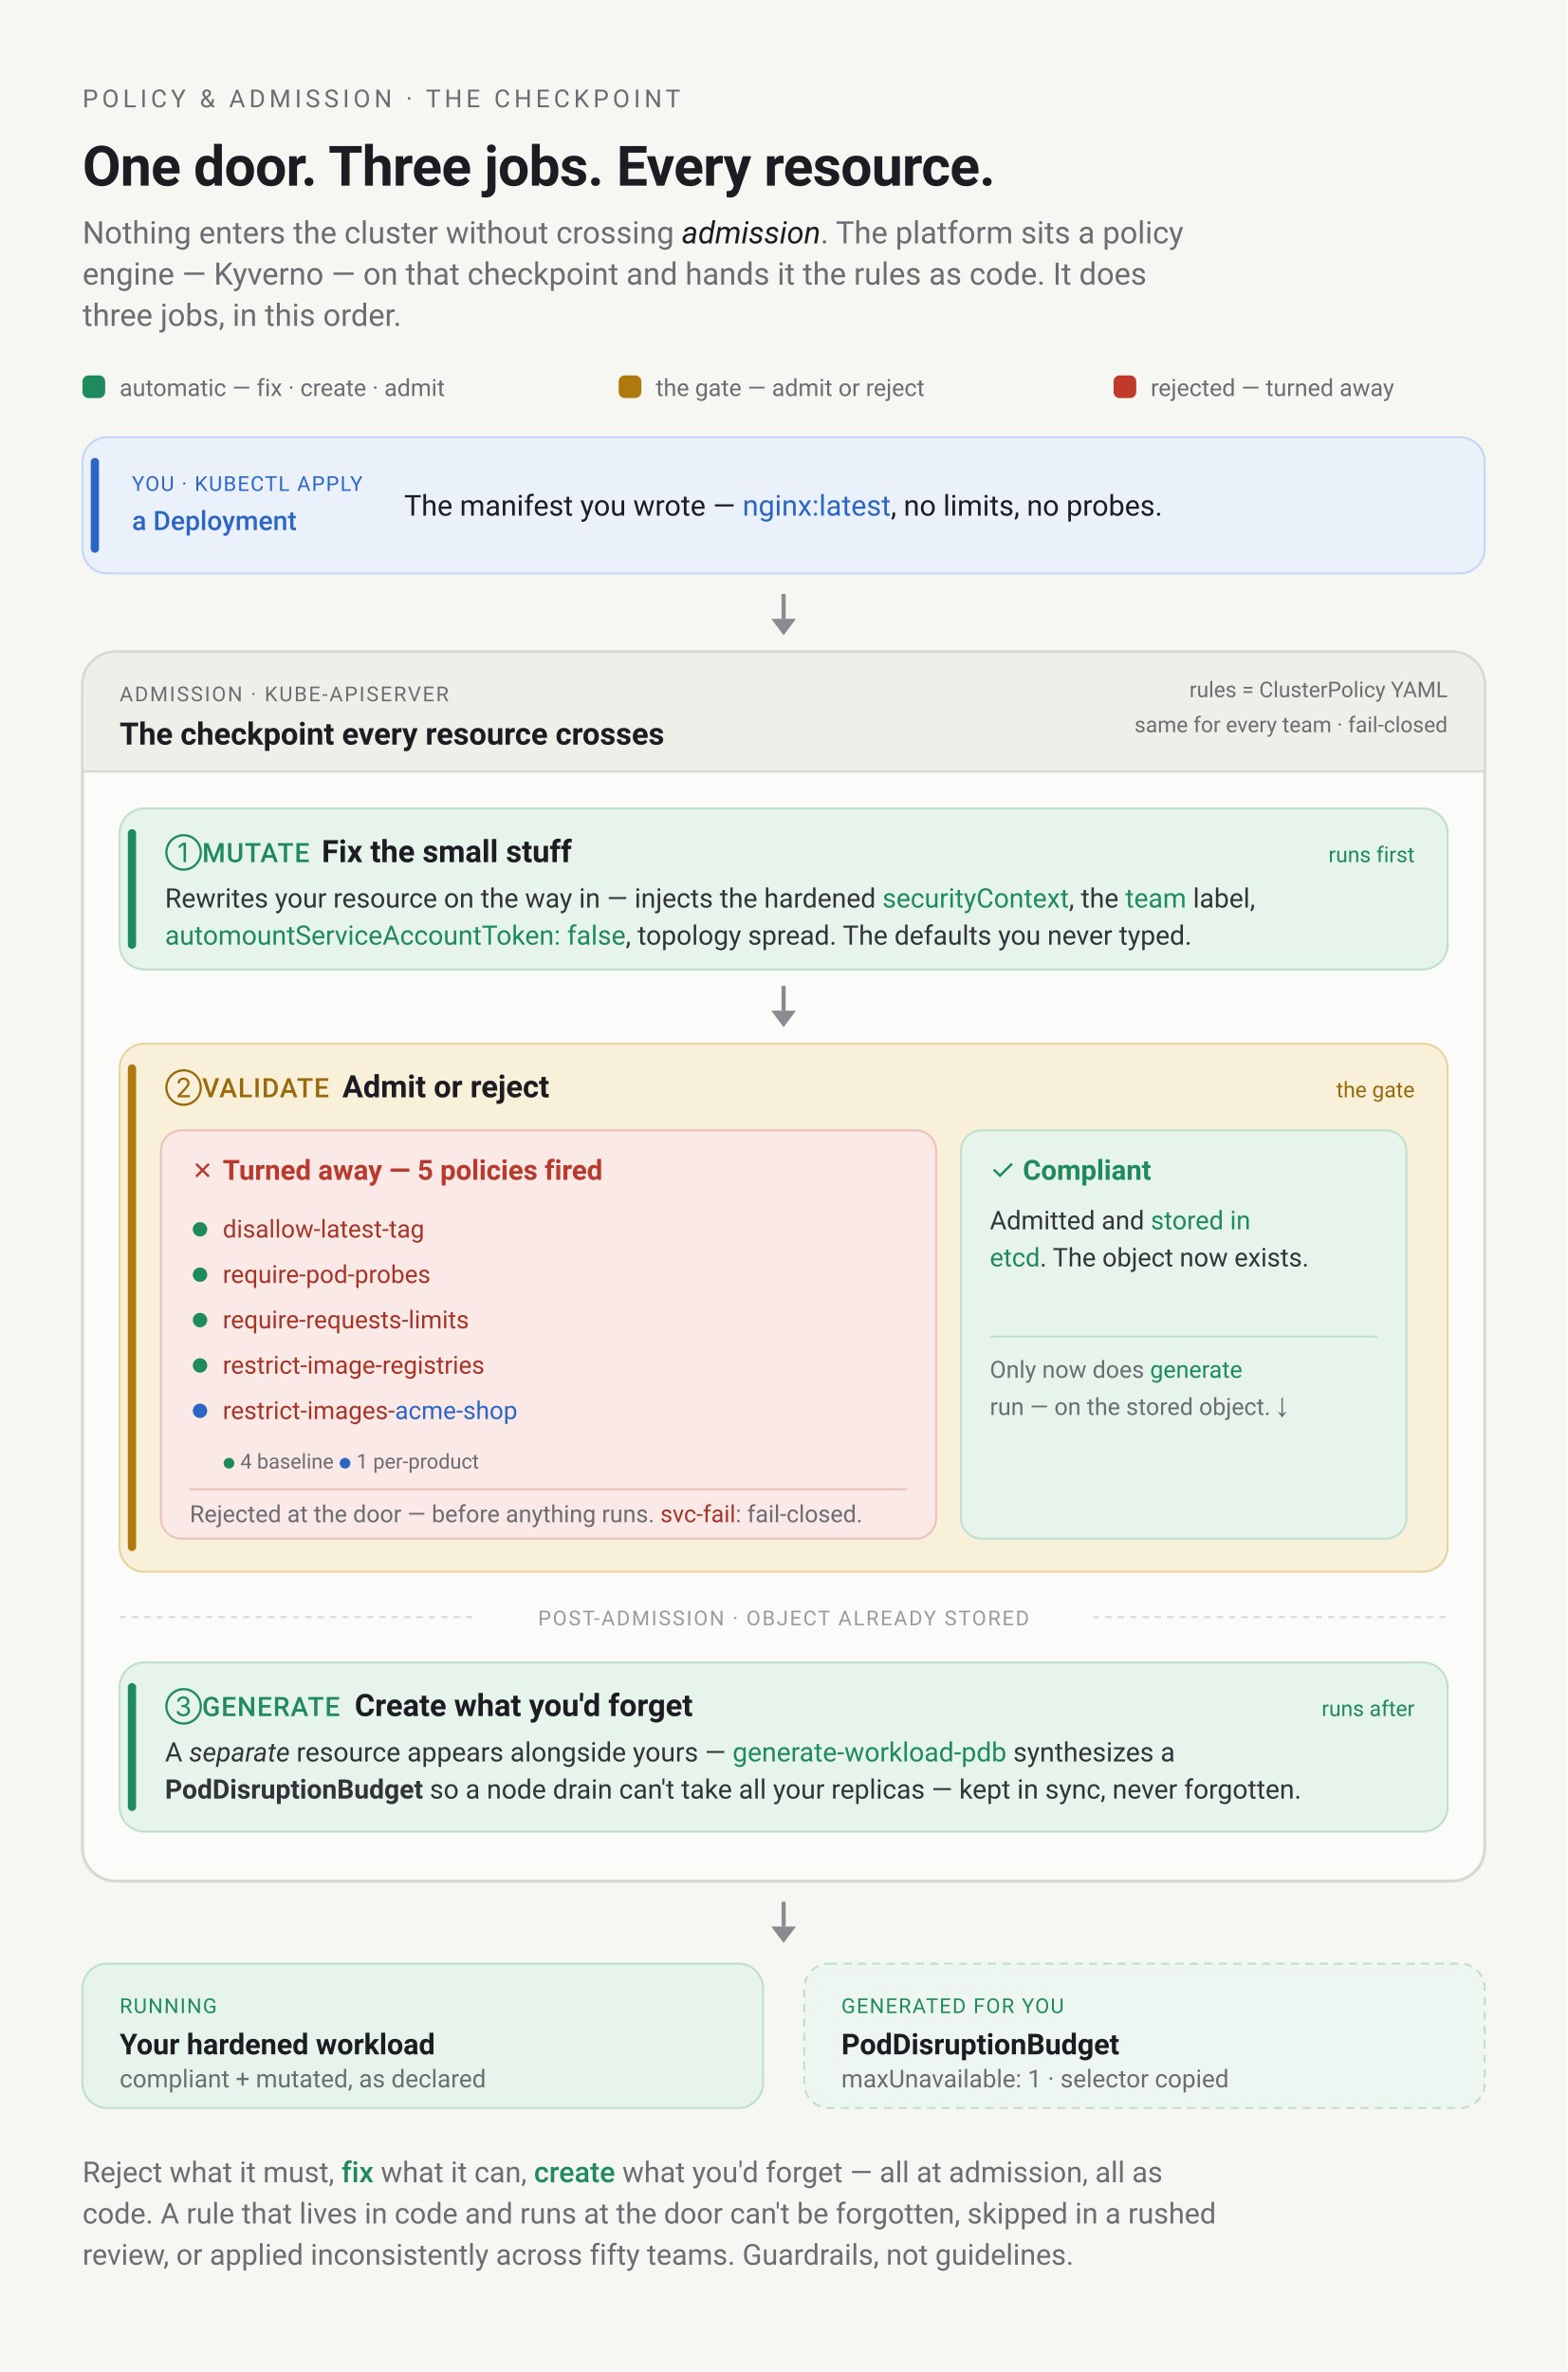
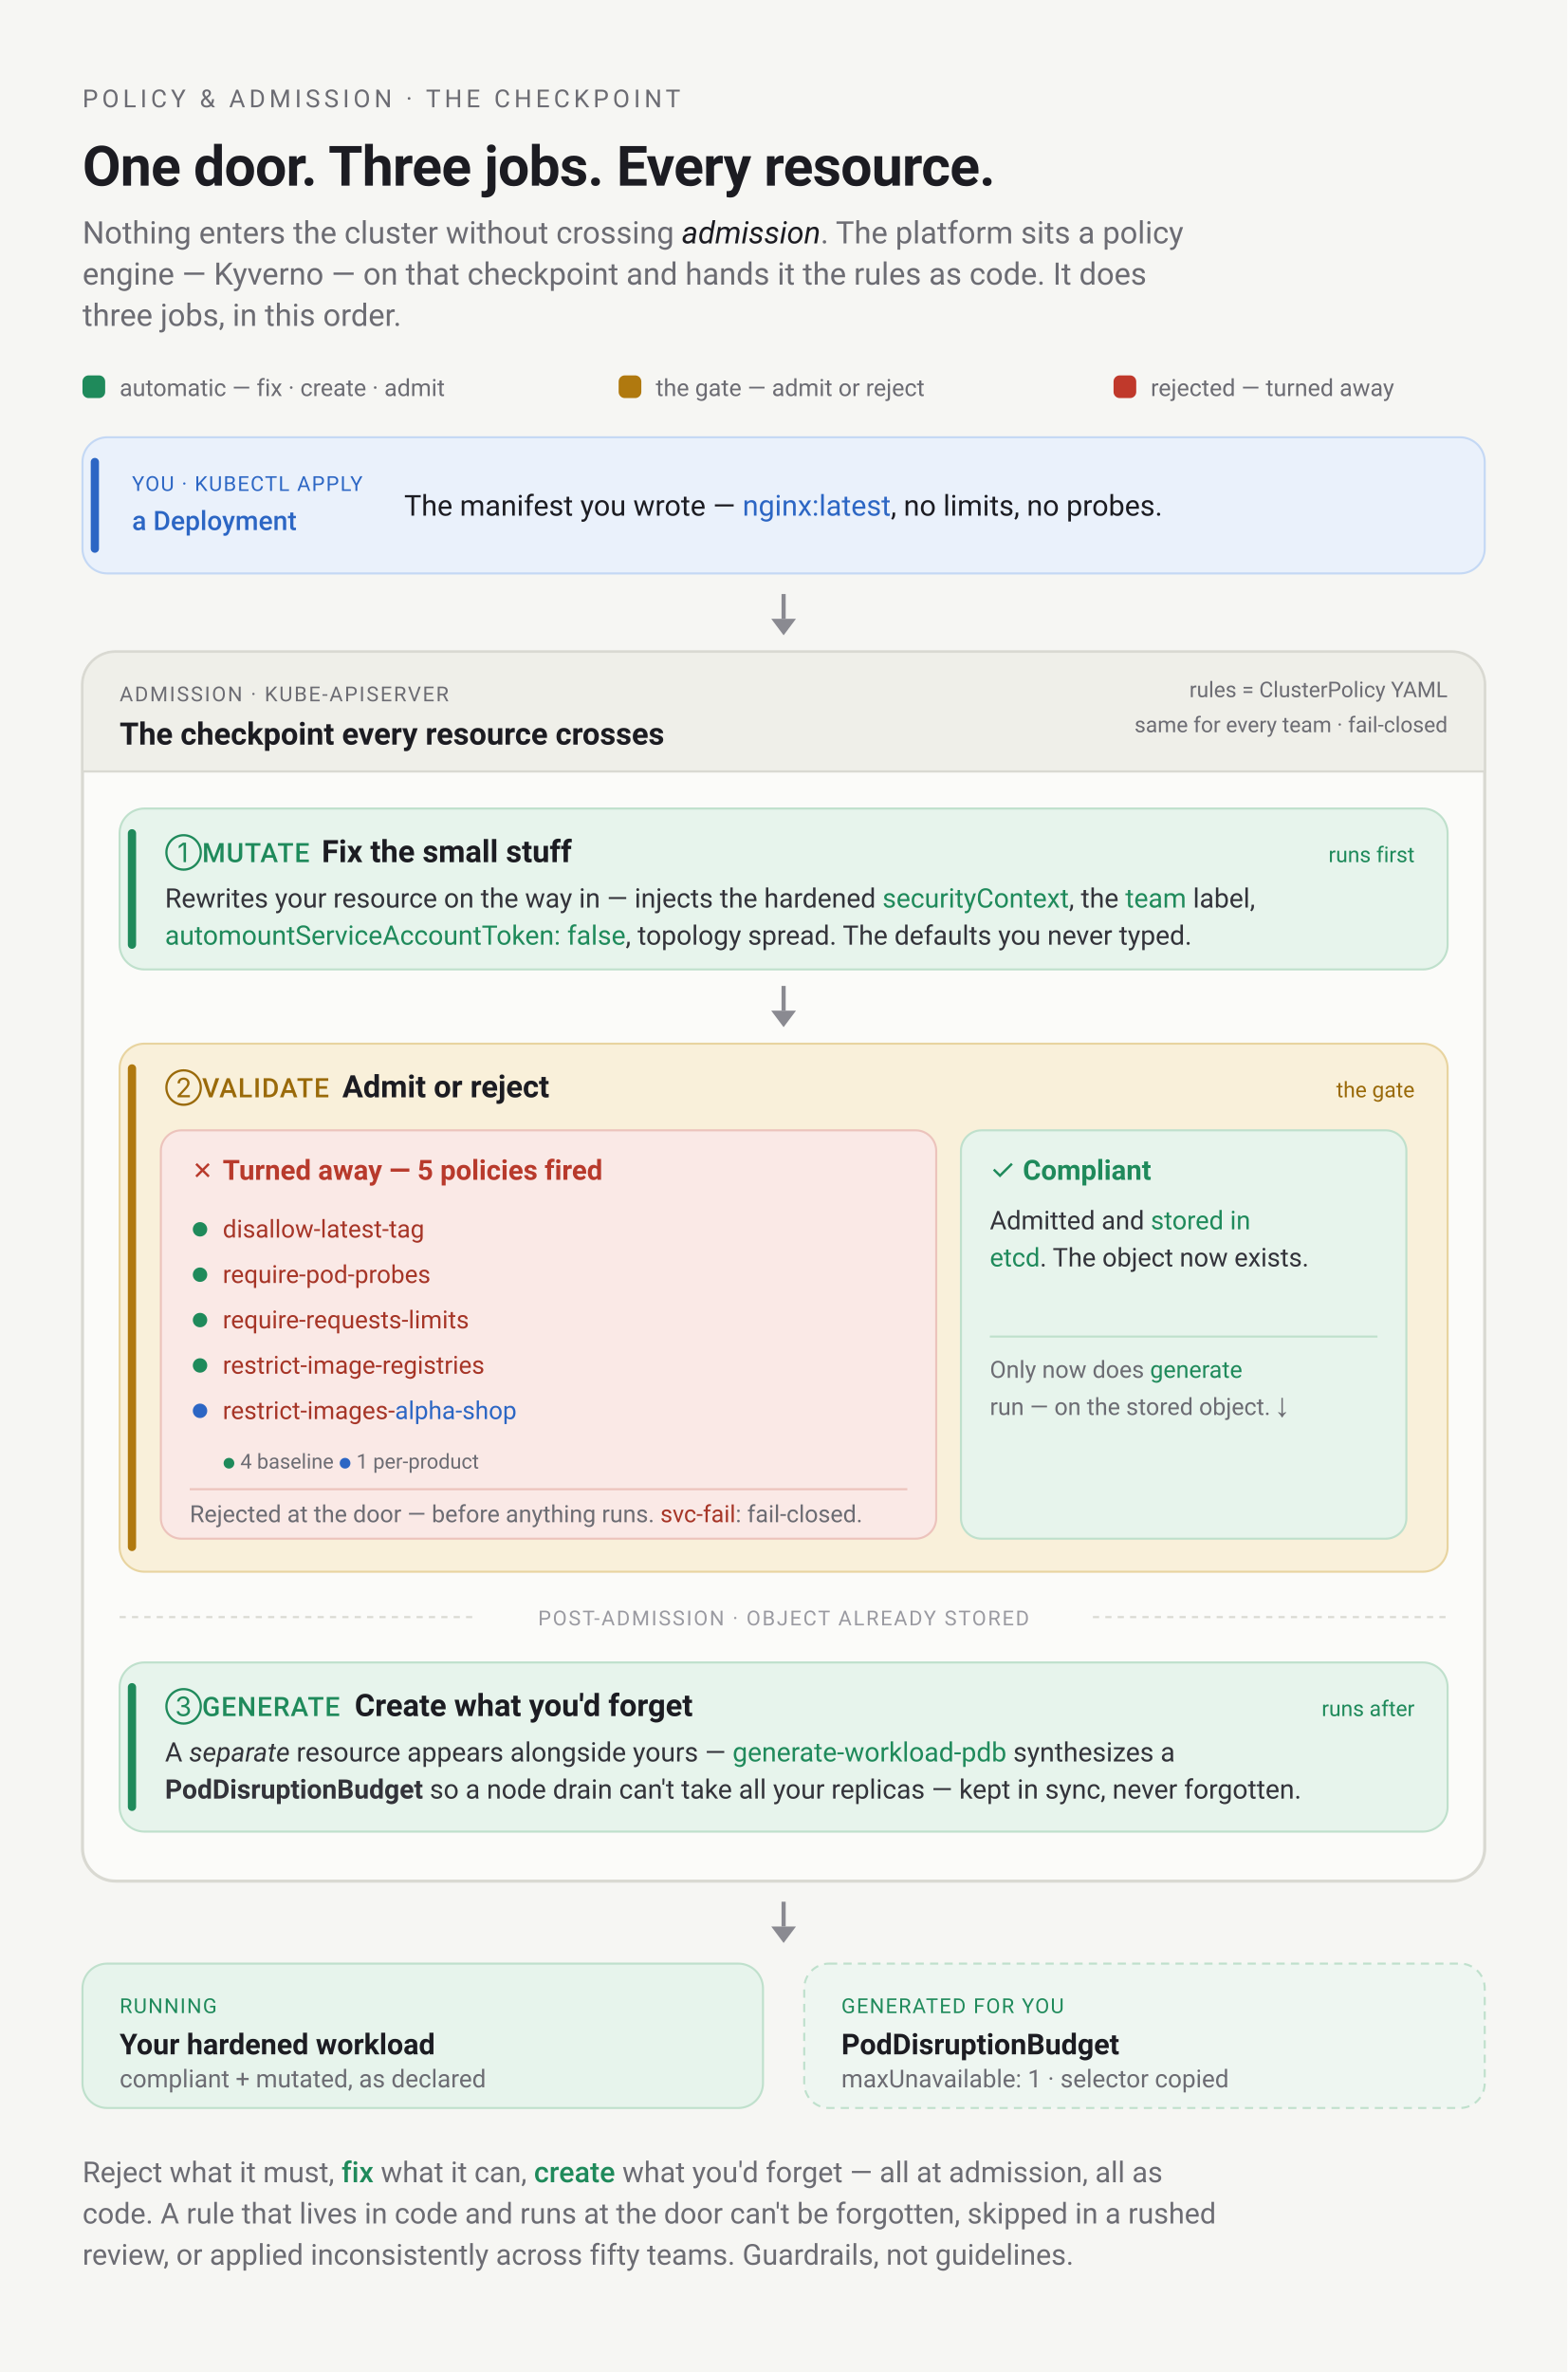
<svg xmlns="http://www.w3.org/2000/svg" viewBox="0 0 760 1150" width="760" height="1150" font-family="system-ui,-apple-system,'Segoe UI',Roboto,Helvetica,Arial,sans-serif">
  <style>@media(prefers-color-scheme:dark){[fill="#f6f6f3"]{fill:#1b1b18}[stroke="#f6f6f3"]{stroke:#1b1b18}[fill="#6c6c73"]{fill:#898990}[stroke="#6c6c73"]{stroke:#898990}[fill="#1c1c22"]{fill:#dddde3}[stroke="#1c1c22"]{stroke:#dddde3}[fill="#1f8a5b"]{fill:#40d996}[stroke="#1f8a5b"]{stroke:#40d996}[fill="#b0790f"]{fill:#f2ad29}[stroke="#b0790f"]{stroke:#f2ad29}[fill="#c0392b"]{fill:#e07266}[stroke="#c0392b"]{stroke:#e07266}[fill="#eaf1fb"]{fill:#172f51}[stroke="#eaf1fb"]{stroke:#172f51}[fill="#c4d8f4"]{fill:#1d3a62}[stroke="#c4d8f4"]{stroke:#1d3a62}[fill="#2c66c4"]{fill:#6b98e1}[stroke="#2c66c4"]{stroke:#6b98e1}[fill="#8a8a91"]{fill:#898990}[stroke="#8a8a91"]{stroke:#898990}[fill="#fbfbf9"]{fill:#181816}[stroke="#fbfbf9"]{stroke:#181816}[fill="#d9d9d2"]{fill:#2c2c27}[stroke="#d9d9d2"]{stroke:#2c2c27}[fill="#efefe9"]{fill:#20201c}[stroke="#efefe9"]{stroke:#20201c}[fill="#e7f4ec"]{fill:#224b32}[stroke="#e7f4ec"]{stroke:#224b32}[fill="#bfe0cc"]{fill:#2d5e41}[stroke="#bfe0cc"]{stroke:#2d5e41}[fill="#33333a"]{fill:#dedee2}[stroke="#33333a"]{stroke:#dedee2}[fill="#f9f0da"]{fill:#584619}[stroke="#f9f0da"]{stroke:#584619}[fill="#e8d4a0"]{fill:#e5cc8a}[stroke="#e8d4a0"]{stroke:#e5cc8a}[fill="#9a6a0a"]{fill:#f6b022}[stroke="#9a6a0a"]{stroke:#f6b022}[fill="#fae9e6"]{fill:#532118}[stroke="#fae9e6"]{stroke:#532118}[fill="#ecc3bc"]{fill:#68291e}[stroke="#ecc3bc"]{stroke:#68291e}[fill="#b83a2c"]{fill:#dd6f63}[stroke="#b83a2c"]{stroke:#dd6f63}[fill="#a63527"]{fill:#da5e4f}[stroke="#a63527"]{stroke:#da5e4f}[fill="#9a9aa1"]{fill:#888890}[stroke="#9a9aa1"]{stroke:#888890}[fill="#eef6f1"]{fill:#244530}[stroke="#eef6f1"]{stroke:#244530}}</style>
  <rect class="bg" x="0" y="0" width="760" height="1150" fill="#f6f6f3" />
  <text class="muted mono" x="40" y="52" font-size="12" fill="#6c6c73" letter-spacing="1.9px">POLICY &amp; ADMISSION · THE CHECKPOINT</text>
  <text class="text" x="40" y="90" font-size="27" fill="#1c1c22" font-weight="600" letter-spacing="-0.3px">One door. Three jobs. Every resource.</text>
  <text class="muted" x="40" y="118" font-size="15" fill="#6c6c73">Nothing enters the cluster without crossing <tspan class="text" fill="#1c1c22" font-style="italic">admission</tspan>. The platform sits a policy</text>
  <text class="muted" x="40" y="138" font-size="15" fill="#6c6c73">engine — Kyverno — on that checkpoint and hands it the rules as code. It does</text>
  <text class="muted" x="40" y="158" font-size="15" fill="#6c6c73">three jobs, in this order.</text>
  <rect class="ac-green" x="40" y="182" width="11" height="11" rx="3" fill="#1f8a5b" />
  <text class="muted mono" x="58" y="192" font-size="11.5" fill="#6c6c73">automatic — fix · create · admit</text>
  <rect class="ac-amber" x="300" y="182" width="11" height="11" rx="3" fill="#b0790f" />
  <text class="muted mono" x="318" y="192" font-size="11.5" fill="#6c6c73">the gate — admit or reject</text>
  <rect class="ac-rose" x="540" y="182" width="11" height="11" rx="3" fill="#c0392b" />
  <text class="muted mono" x="558" y="192" font-size="11.5" fill="#6c6c73">rejected — turned away</text>
  <rect class="bg-blue bd-blue" x="40" y="212" width="680" height="66" rx="12" fill="#eaf1fb" stroke="#c4d8f4" stroke-width="1" />
  <rect class="ac-blue" x="44" y="222" width="4" height="46" rx="2" fill="#2c66c4" />
  <text class="t-blue mono" x="64" y="238" font-size="10" fill="#2c66c4" letter-spacing="0.6px">YOU · KUBECTL APPLY</text>
  <text class="t-blue mono" x="64" y="257" font-size="13" fill="#2c66c4" font-weight="500">a Deployment</text>
  <text class="text" x="196" y="250" font-size="14" fill="#1c1c22">The manifest you wrote — <tspan class="t-blue mono" fill="#2c66c4">nginx:latest</tspan>, no limits, no probes.</text>
  <line class="arrow" x1="380" y1="288" x2="380" y2="300" stroke="#8a8a91" stroke-width="2" />
  <path class="arrow" d="M374 300 L386 300 L380 308 Z" fill="#8a8a91" />
  <rect class="door door-bd" x="40" y="316" width="680" height="596" rx="16" fill="#fbfbf9" stroke="#d9d9d2" stroke-width="1.5" />
  <path class="head head-bd" d="M40 332 A16 16 0 0 1 56 316 L704 316 A16 16 0 0 1 720 332 L720 374 L40 374 Z" fill="#efefe9" stroke="#d9d9d2" stroke-width="1" />
  <line class="head-bd" x1="40" y1="374" x2="720" y2="374" stroke="#d9d9d2" stroke-width="1" />
  <text class="muted mono" x="58" y="340" font-size="10" fill="#6c6c73" letter-spacing="0.8px">ADMISSION · KUBE-APISERVER</text>
  <text class="text" x="58" y="361" font-size="15" fill="#1c1c22" font-weight="600">The checkpoint every resource crosses</text>
  <text class="muted mono" x="702" y="338" font-size="10.5" fill="#6c6c73" text-anchor="end">rules = ClusterPolicy YAML</text>
  <text class="muted mono" x="702" y="355" font-size="10.5" fill="#6c6c73" text-anchor="end">same for every team · fail-closed</text>
  <rect class="bg-green bd-green" x="58" y="392" width="644" height="78" rx="12" fill="#e7f4ec" stroke="#bfe0cc" stroke-width="1" />
  <rect class="ac-green" x="62" y="402" width="4" height="58" rx="2" fill="#1f8a5b" />
  <text class="t-green mono" x="80" y="418" font-size="13" fill="#1f8a5b">①</text>
  <text class="t-green mono" x="98" y="418" font-size="13" fill="#1f8a5b" font-weight="500" letter-spacing="0.4px">MUTATE</text>
  <text class="text" x="156" y="418" font-size="15" fill="#1c1c22" font-weight="600">Fix the small stuff</text>
  <text class="t-green mono" x="686" y="418" font-size="10.5" fill="#1f8a5b" text-anchor="end">runs first</text>
  <text class="text" x="80" y="440" font-size="13" fill="#33333a">Rewrites your resource on the way in — injects the hardened <tspan class="t-green mono" fill="#1f8a5b">securityContext</tspan>, the <tspan class="t-green mono" fill="#1f8a5b">team</tspan> label,</text>
  <text class="text" x="80" y="458" font-size="13" fill="#33333a">
    <tspan class="t-green mono" fill="#1f8a5b">automountServiceAccountToken: false</tspan>, topology spread. The defaults you never typed.</text>
  <line class="arrow" x1="380" y1="478" x2="380" y2="490" stroke="#8a8a91" stroke-width="2" />
  <path class="arrow" d="M374 490 L386 490 L380 498 Z" fill="#8a8a91" />
  <rect class="bg-amber bd-amber" x="58" y="506" width="644" height="256" rx="12" fill="#f9f0da" stroke="#e8d4a0" stroke-width="1" />
  <rect class="ac-amber" x="62" y="516" width="4" height="236" rx="2" fill="#b0790f" />
  <text class="t-amber mono" x="80" y="532" font-size="13" fill="#9a6a0a">②</text>
  <text class="t-amber mono" x="98" y="532" font-size="13" fill="#9a6a0a" font-weight="500" letter-spacing="0.4px">VALIDATE</text>
  <text class="text" x="166" y="532" font-size="15" fill="#1c1c22" font-weight="600">Admit or reject</text>
  <text class="t-amber mono" x="686" y="532" font-size="10.5" fill="#9a6a0a" text-anchor="end">the gate</text>
  <rect class="bg-rose bd-rose" x="78" y="548" width="376" height="198" rx="10" fill="#fae9e6" stroke="#ecc3bc" stroke-width="1" />
  <text class="t-rose" x="92" y="572" font-size="14" fill="#b83a2c">✗</text>
  <text class="t-rose" x="108" y="572" font-size="13.5" fill="#b83a2c" font-weight="600">Turned away — 5 policies fired</text>
  <circle class="ac-green" cx="97" cy="596" r="3.5" fill="#1f8a5b" />
  <text class="t-rose mono" x="108" y="600" font-size="12" fill="#a63527">disallow-latest-tag</text>
  <circle class="ac-green" cx="97" cy="618" r="3.5" fill="#1f8a5b" />
  <text class="t-rose mono" x="108" y="622" font-size="12" fill="#a63527">require-pod-probes</text>
  <circle class="ac-green" cx="97" cy="640" r="3.5" fill="#1f8a5b" />
  <text class="t-rose mono" x="108" y="644" font-size="12" fill="#a63527">require-requests-limits</text>
  <circle class="ac-green" cx="97" cy="662" r="3.5" fill="#1f8a5b" />
  <text class="t-rose mono" x="108" y="666" font-size="12" fill="#a63527">restrict-image-registries</text>
  <circle class="ac-blue" cx="97" cy="684" r="3.5" fill="#2c66c4" />
-   <text class="t-rose mono" x="108" y="688" font-size="12" fill="#a63527">restrict-images-<tspan class="t-blue" fill="#2c66c4">acme-shop</tspan>
+   <text class="t-rose mono" x="108" y="688" font-size="12" fill="#a63527">restrict-images-<tspan class="t-blue" fill="#2c66c4">alpha-shop</tspan>
  </text>
  <text class="muted mono" x="108" y="712" font-size="10" fill="#6c6c73">
    <tspan class="t-green" fill="#1f8a5b">●</tspan> 4 baseline   <tspan class="t-blue" fill="#2c66c4">●</tspan> 1 per-product</text>
  <line class="divln" x1="92" y1="722" x2="440" y2="722" stroke="#ecc3bc" stroke-width="1" />
  <text class="muted" x="92" y="738" font-size="11.5" fill="#6c6c73">Rejected at the door — before anything runs. <tspan class="t-rose mono" fill="#a63527">svc-fail</tspan>: fail-closed.</text>
  <rect class="bg-green bd-green" x="466" y="548" width="216" height="198" rx="10" fill="#e7f4ec" stroke="#bfe0cc" stroke-width="1" />
  <text class="t-green" x="480" y="572" font-size="14" fill="#1f8a5b">✓</text>
  <text class="t-green" x="496" y="572" font-size="13.5" fill="#1f8a5b" font-weight="600">Compliant</text>
  <text class="text" x="480" y="596" font-size="12.5" fill="#33333a">Admitted and <tspan class="t-green mono" fill="#1f8a5b">stored in</tspan>
  </text>
  <text class="text" x="480" y="614" font-size="12.5" fill="#33333a">
    <tspan class="t-green mono" fill="#1f8a5b">etcd</tspan>. The object now exists.</text>
  <line class="divln" x1="480" y1="648" x2="668" y2="648" stroke="#bfe0cc" stroke-width="1" />
  <text class="muted" x="480" y="668" font-size="11.5" fill="#6c6c73">Only now does <tspan class="t-green mono" fill="#1f8a5b">generate</tspan>
  </text>
  <text class="muted" x="480" y="686" font-size="11.5" fill="#6c6c73">run — on the stored object. ↓</text>
  <line class="softln" x1="58" y1="784" x2="230" y2="784" stroke="#d9d9d2" stroke-width="1" stroke-dasharray="3 3" />
  <text class="dim mono" x="380" y="788" font-size="10" fill="#9a9aa1" text-anchor="middle" letter-spacing="0.8px">POST-ADMISSION · OBJECT ALREADY STORED</text>
  <line class="softln" x1="530" y1="784" x2="702" y2="784" stroke="#d9d9d2" stroke-width="1" stroke-dasharray="3 3" />
  <rect class="bg-green bd-green" x="58" y="806" width="644" height="82" rx="12" fill="#e7f4ec" stroke="#bfe0cc" stroke-width="1" />
  <rect class="ac-green" x="62" y="816" width="4" height="62" rx="2" fill="#1f8a5b" />
  <text class="t-green mono" x="80" y="832" font-size="13" fill="#1f8a5b">③</text>
  <text class="t-green mono" x="98" y="832" font-size="13" fill="#1f8a5b" font-weight="500" letter-spacing="0.4px">GENERATE</text>
  <text class="text" x="172" y="832" font-size="15" fill="#1c1c22" font-weight="600">Create what you'd forget</text>
  <text class="t-green mono" x="686" y="832" font-size="10.5" fill="#1f8a5b" text-anchor="end">runs after</text>
  <text class="text" x="80" y="854" font-size="13" fill="#33333a">A <tspan font-style="italic">separate</tspan> resource appears alongside yours — <tspan class="t-green mono" fill="#1f8a5b">generate-workload-pdb</tspan> synthesizes a</text>
  <text class="text" x="80" y="872" font-size="13" fill="#33333a">
    <tspan font-weight="600">PodDisruptionBudget</tspan> so a node drain can't take all your replicas — kept in sync, never forgotten.</text>
  <line class="arrow" x1="380" y1="922" x2="380" y2="934" stroke="#8a8a91" stroke-width="2" />
  <path class="arrow" d="M374 934 L386 934 L380 942 Z" fill="#8a8a91" />
  <rect class="bg-green bd-green" x="40" y="952" width="330" height="70" rx="12" fill="#e7f4ec" stroke="#bfe0cc" stroke-width="1" />
  <text class="t-green mono" x="58" y="976" font-size="10" fill="#1f8a5b" letter-spacing="0.6px">RUNNING</text>
  <text class="text" x="58" y="996" font-size="14" fill="#1c1c22" font-weight="600">Your hardened workload</text>
  <text class="muted" x="58" y="1012" font-size="12" fill="#6c6c73">compliant + mutated, as declared</text>
  <rect class="bg-green bd-green" x="390" y="952" width="330" height="70" rx="12" fill="#eef6f1" stroke="#bfe0cc" stroke-width="1" stroke-dasharray="4 3" />
  <text class="t-green mono" x="408" y="976" font-size="10" fill="#1f8a5b" letter-spacing="0.6px">GENERATED FOR YOU</text>
  <text class="text" x="408" y="996" font-size="14" fill="#1c1c22" font-weight="600">PodDisruptionBudget</text>
  <text class="muted" x="408" y="1012" font-size="12" fill="#6c6c73">maxUnavailable: 1 · selector copied</text>
  <text class="muted" x="40" y="1058" font-size="14" fill="#6c6c73">Reject what it must, <tspan class="t-green" fill="#1f8a5b" font-weight="500">fix</tspan> what it can, <tspan class="t-green" fill="#1f8a5b" font-weight="500">create</tspan> what you'd forget — all at admission, all as</text>
  <text class="muted" x="40" y="1078" font-size="14" fill="#6c6c73">code. A rule that lives in code and runs at the door can't be forgotten, skipped in a rushed</text>
  <text class="muted" x="40" y="1098" font-size="14" fill="#6c6c73">review, or applied inconsistently across fifty teams. Guardrails, not guidelines.</text>
</svg>
